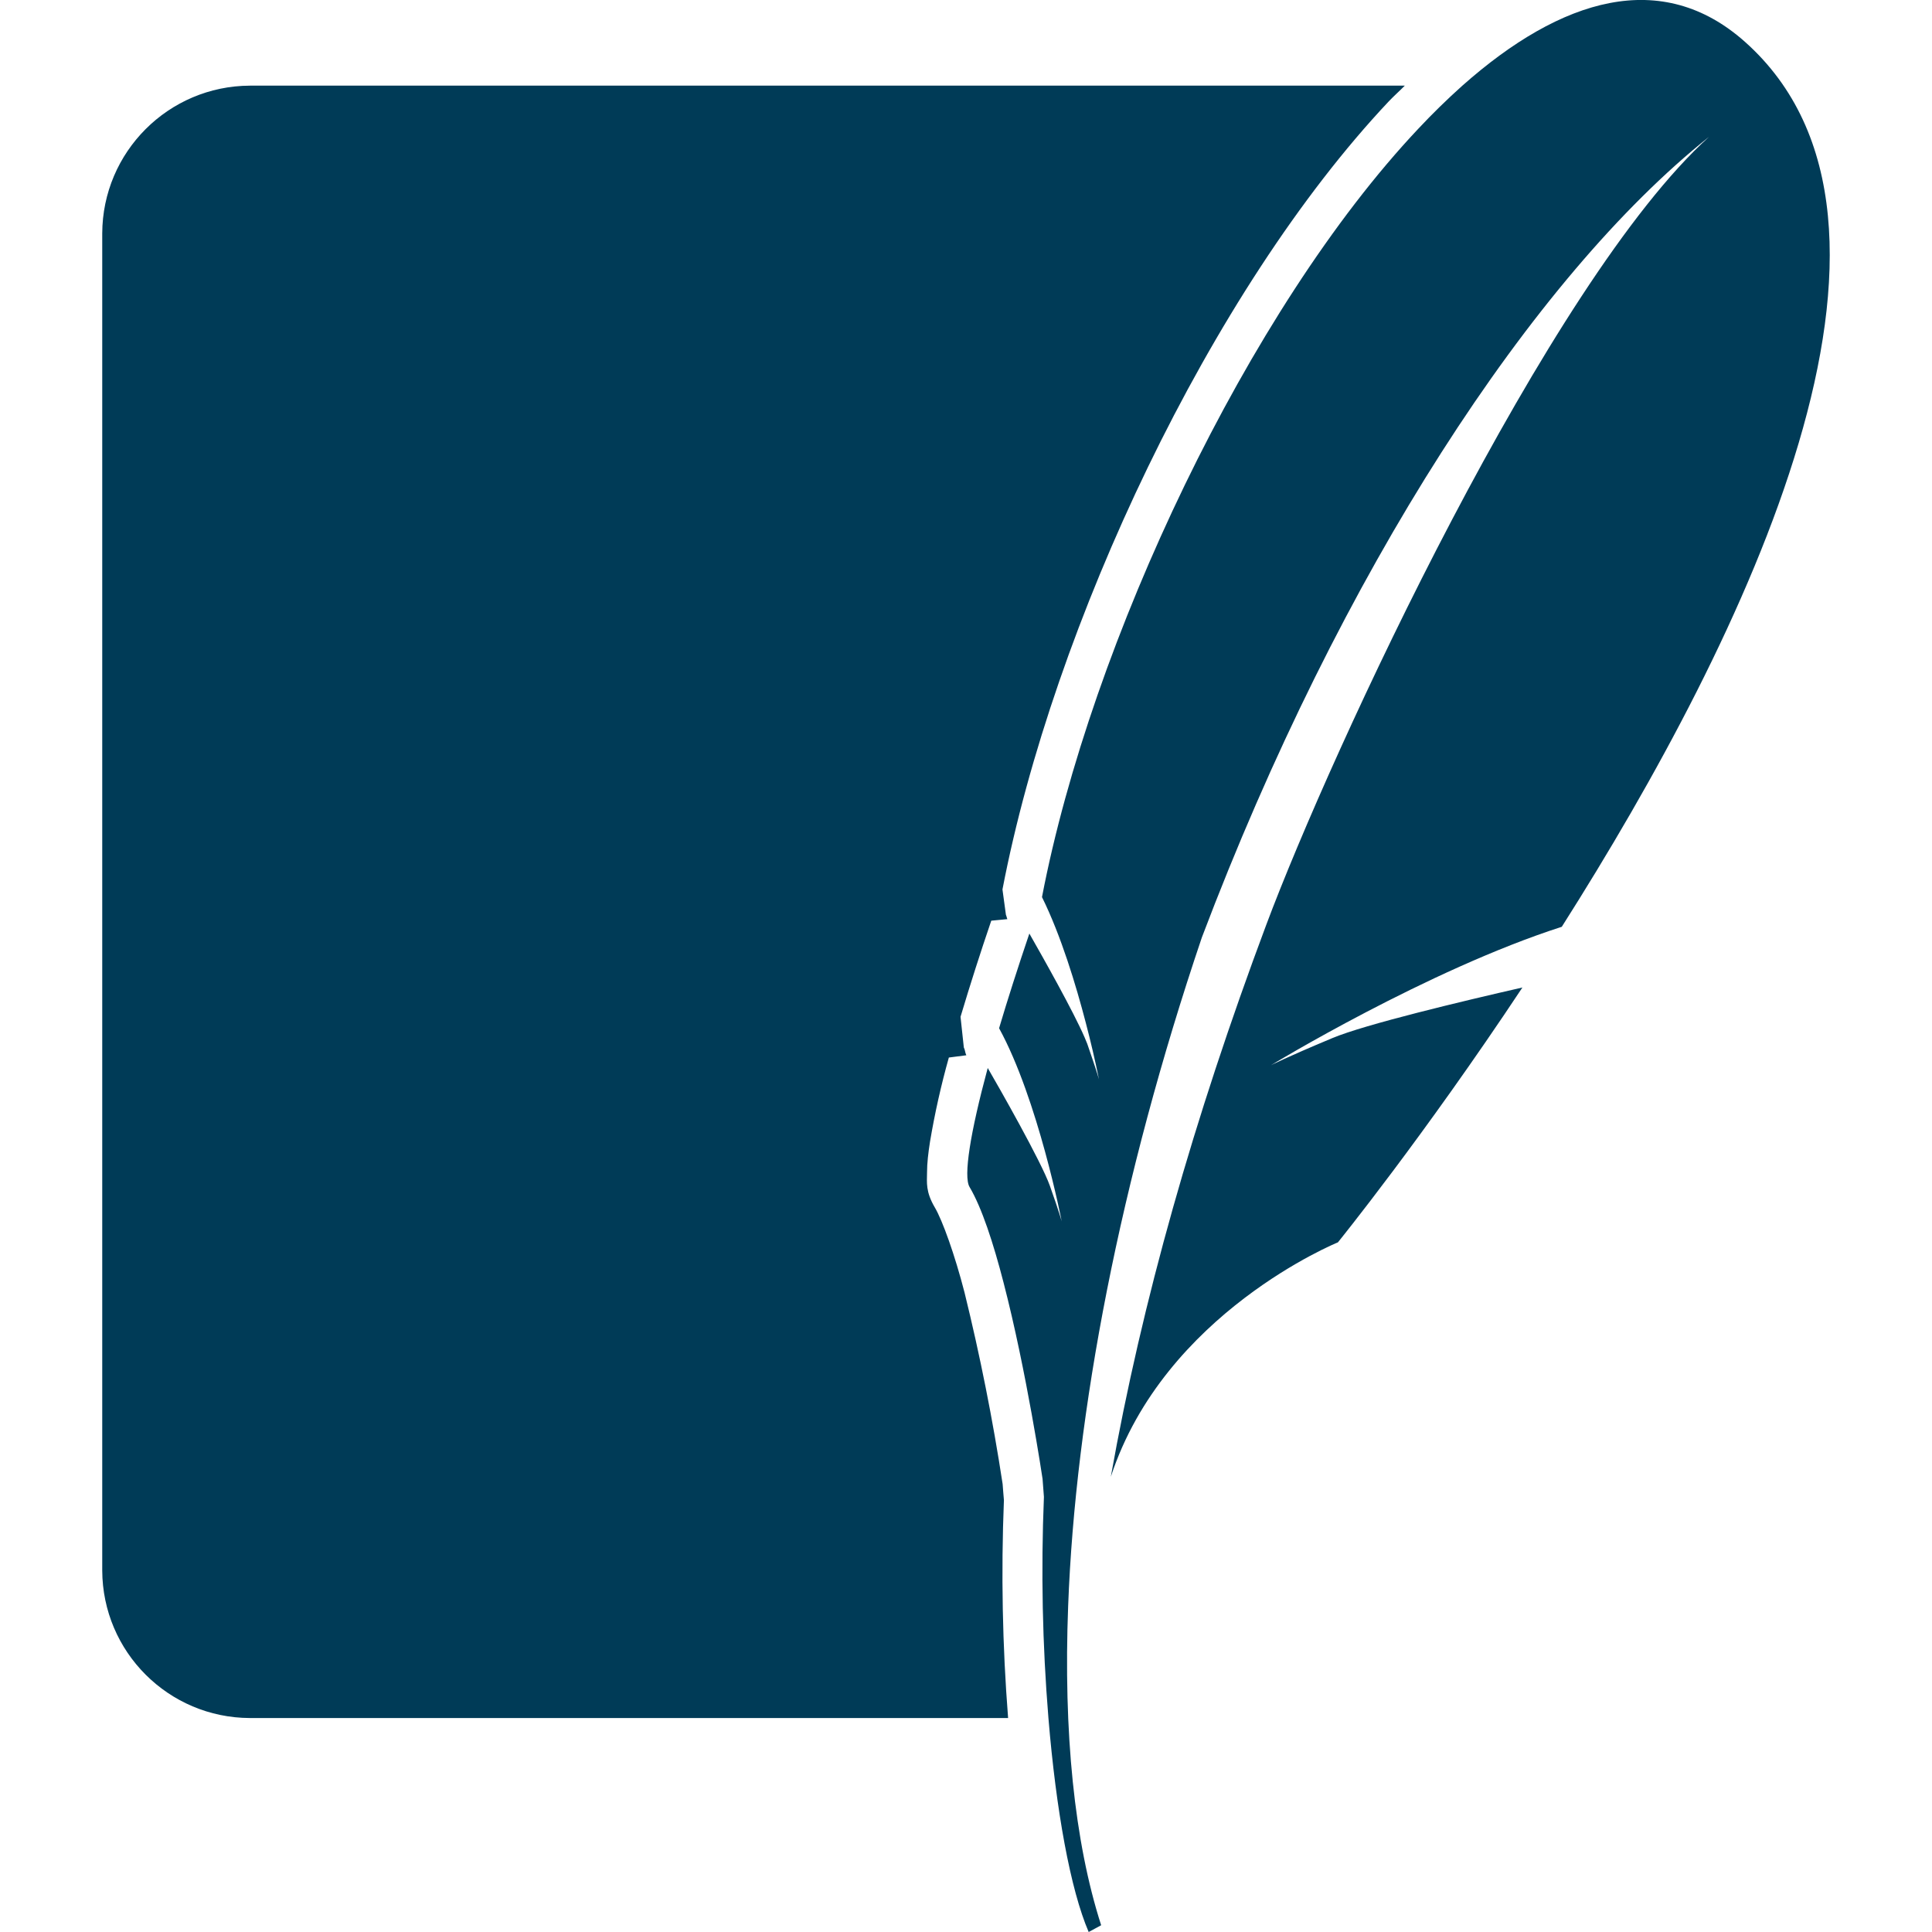
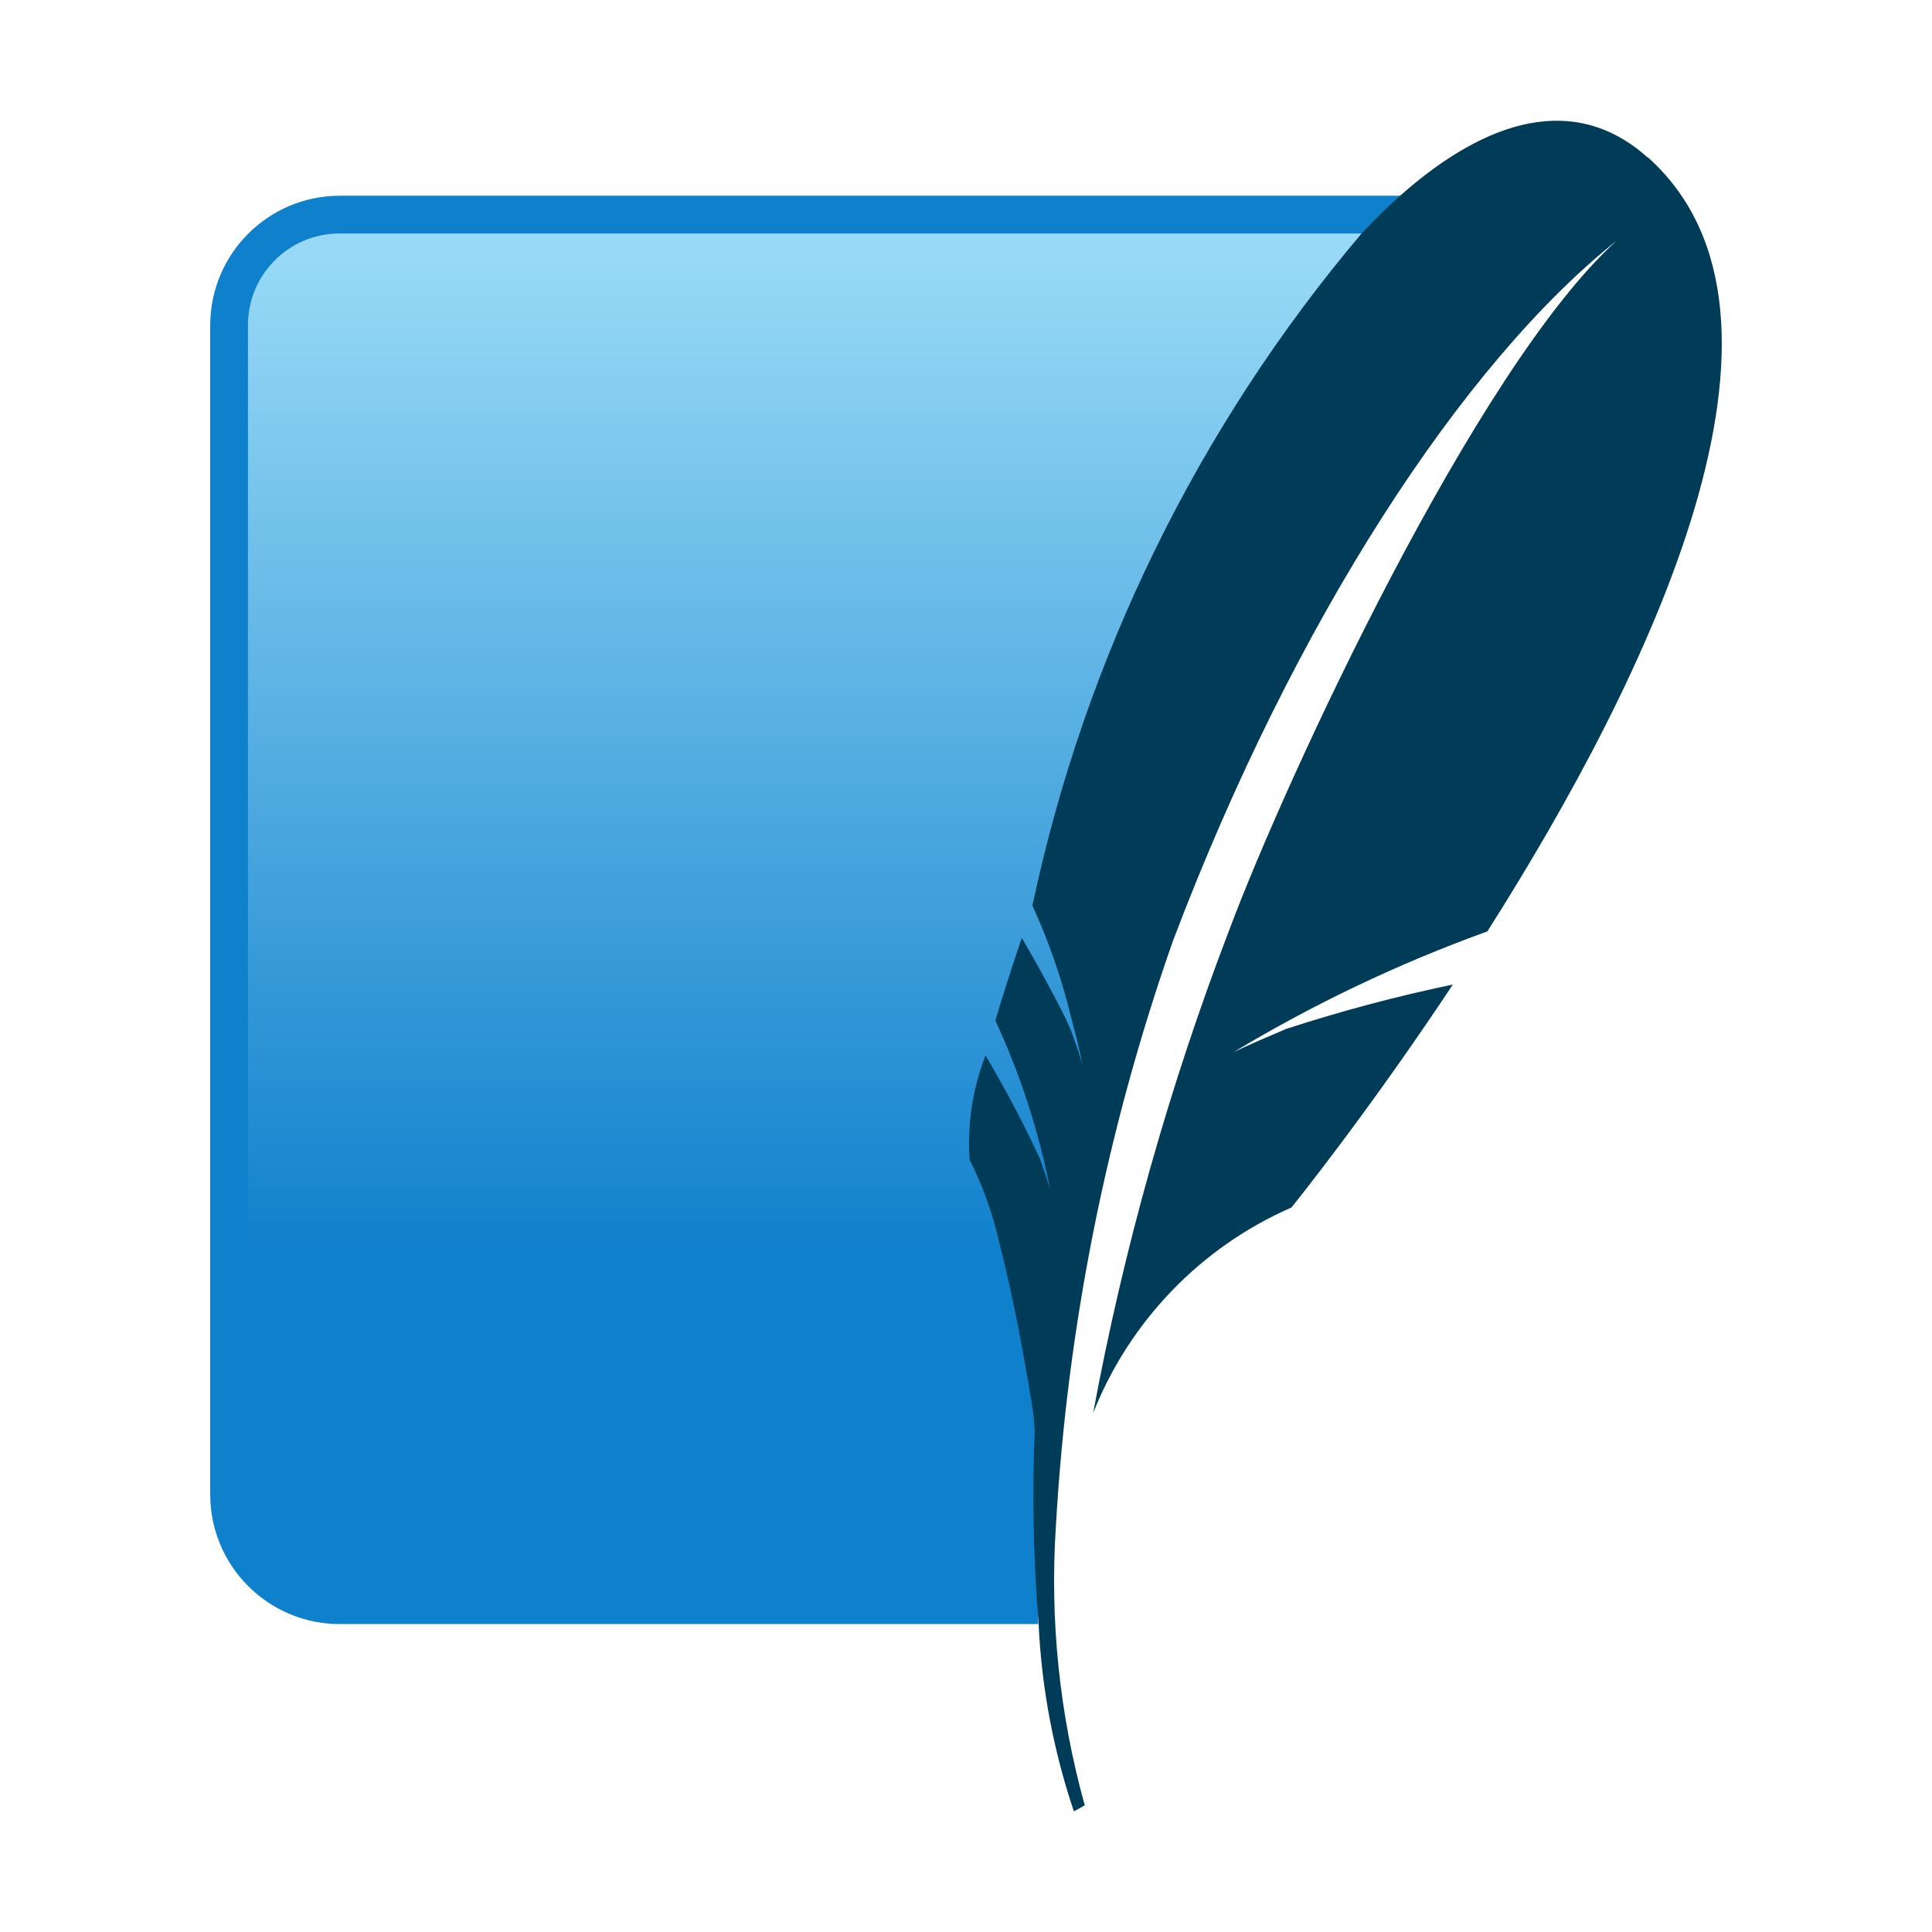
- <svg xmlns="http://www.w3.org/2000/svg" stroke="currentColor" fill="currentColor" stroke-width="0" role="img" viewBox="0 0 24 24" class="w-6 h-6 lg:w-8 lg:h-8" height="1em" width="1em" style="color: rgb(0, 59, 87);">
-   <path d="M21.678.521c-1.032-.92-2.28-.55-3.513.544a8.71 8.71 0 0 0-.547.535c-2.109 2.237-4.066 6.38-4.674 9.544.237.48.422 1.093.544 1.561a13.044 13.044 0 0 1 .164.703s-.019-.071-.096-.296l-.05-.146a1.689 1.689 0 0 0-.033-.08c-.138-.32-.518-.995-.686-1.289-.143.423-.27.818-.376 1.176.484.884.778 2.4.778 2.4s-.025-.099-.147-.442c-.107-.303-.644-1.244-.772-1.464-.217.804-.304 1.346-.226 1.478.152.256.296.698.422 1.186.286 1.1.485 2.44.485 2.44l.017.224a22.41 22.41 0 0 0 .056 2.748c.095 1.146.273 2.13.5 2.657l.155-.084c-.334-1.038-.47-2.399-.41-3.967.09-2.398.642-5.29 1.661-8.304 1.723-4.55 4.113-8.201 6.3-9.945-1.993 1.8-4.692 7.63-5.5 9.788-.904 2.416-1.545 4.684-1.931 6.857.666-2.037 2.821-2.912 2.821-2.912s1.057-1.304 2.292-3.166c-.74.169-1.955.458-2.362.629-.6.251-.762.337-.762.337s1.945-1.184 3.613-1.72C21.695 7.9 24.195 2.767 21.678.521m-18.573.543A1.842 1.842 0 0 0 1.27 2.9v16.608a1.84 1.84 0 0 0 1.835 1.834h9.418a22.953 22.953 0 0 1-.052-2.707c-.006-.062-.011-.141-.016-.2a27.01 27.01 0 0 0-.473-2.378c-.121-.47-.275-.898-.369-1.057-.116-.197-.098-.31-.097-.432 0-.12.015-.245.037-.386a9.98 9.98 0 0 1 .234-1.045l.217-.028c-.017-.035-.014-.065-.031-.097l-.041-.381a32.8 32.8 0 0 1 .382-1.194l.2-.019c-.008-.016-.01-.038-.018-.053l-.043-.316c.63-3.28 2.587-7.443 4.8-9.791.066-.069.133-.128.198-.194Z" />
+ <svg xmlns="http://www.w3.org/2000/svg" width="800px" height="800px" viewBox="0 0 32 32" fill="#000000">
+   <g id="SVGRepo_bgCarrier" stroke-width="0" />
+   <g id="SVGRepo_tracerCarrier" stroke-linecap="round" stroke-linejoin="round" />
+   <g id="SVGRepo_iconCarrier">
+     <defs>
+       <linearGradient id="a" x1="-118.318" y1="45.638" x2="-116.751" y2="45.638" gradientTransform="matrix(0, 11.486, 11.486, 0, -510.889, 1363.307)" gradientUnits="userSpaceOnUse">
+         <stop offset="0" stop-color="#97d9f6" />
+         <stop offset="0.92" stop-color="#0f80cc" />
+         <stop offset="1" stop-color="#0f80cc" />
+       </linearGradient>
+     </defs>
+     <path d="M23.192,3.242H5.623A2.147,2.147,0,0,0,3.482,5.383V24.759A2.147,2.147,0,0,0,5.623,26.9H17.195C17.063,21.142,19.03,9.968,23.192,3.242Z" style="fill:#0f80cc" />
+     <path d="M22.554,3.867H5.623A1.518,1.518,0,0,0,4.107,5.383V23.345a42.01,42.01,0,0,1,13.569-2.684A123.555,123.555,0,0,1,22.554,3.867Z" style="fill:url(#a)" />
+     <path d="M27.29,2.608c-1.2-1.073-2.66-.642-4.1.634-.213.19-.426.4-.638.625A25.4,25.4,0,0,0,17.1,15a10.178,10.178,0,0,1,.634,1.822c.036.14.069.272.1.384.062.265.1.437.1.437s-.022-.083-.113-.346l-.059-.17c-.01-.027-.023-.059-.038-.094-.16-.373-.6-1.16-.8-1.5-.167.493-.315.954-.438,1.371a12.131,12.131,0,0,1,.908,2.8s-.03-.115-.171-.515a19.037,19.037,0,0,0-.9-1.708,4.037,4.037,0,0,0-.264,1.724,6.009,6.009,0,0,1,.493,1.383c.334,1.283.566,2.846.566,2.846s.008.1.02.263a26.145,26.145,0,0,0,.065,3.205,11.362,11.362,0,0,0,.584,3.1l.18-.1a13.859,13.859,0,0,1-.478-4.628,35.269,35.269,0,0,1,1.938-9.688c2.01-5.308,4.8-9.568,7.35-11.6-2.326,2.1-5.474,8.9-6.417,11.418a45.656,45.656,0,0,0-2.254,8A6.211,6.211,0,0,1,21.39,20s1.233-1.521,2.674-3.693a26.206,26.206,0,0,0-2.755.733c-.7.294-.889.394-.889.394a23.939,23.939,0,0,1,4.215-2.007c2.676-4.215,5.592-10.2,2.656-12.824" style="fill:#003b57" />
+   </g>
</svg>
